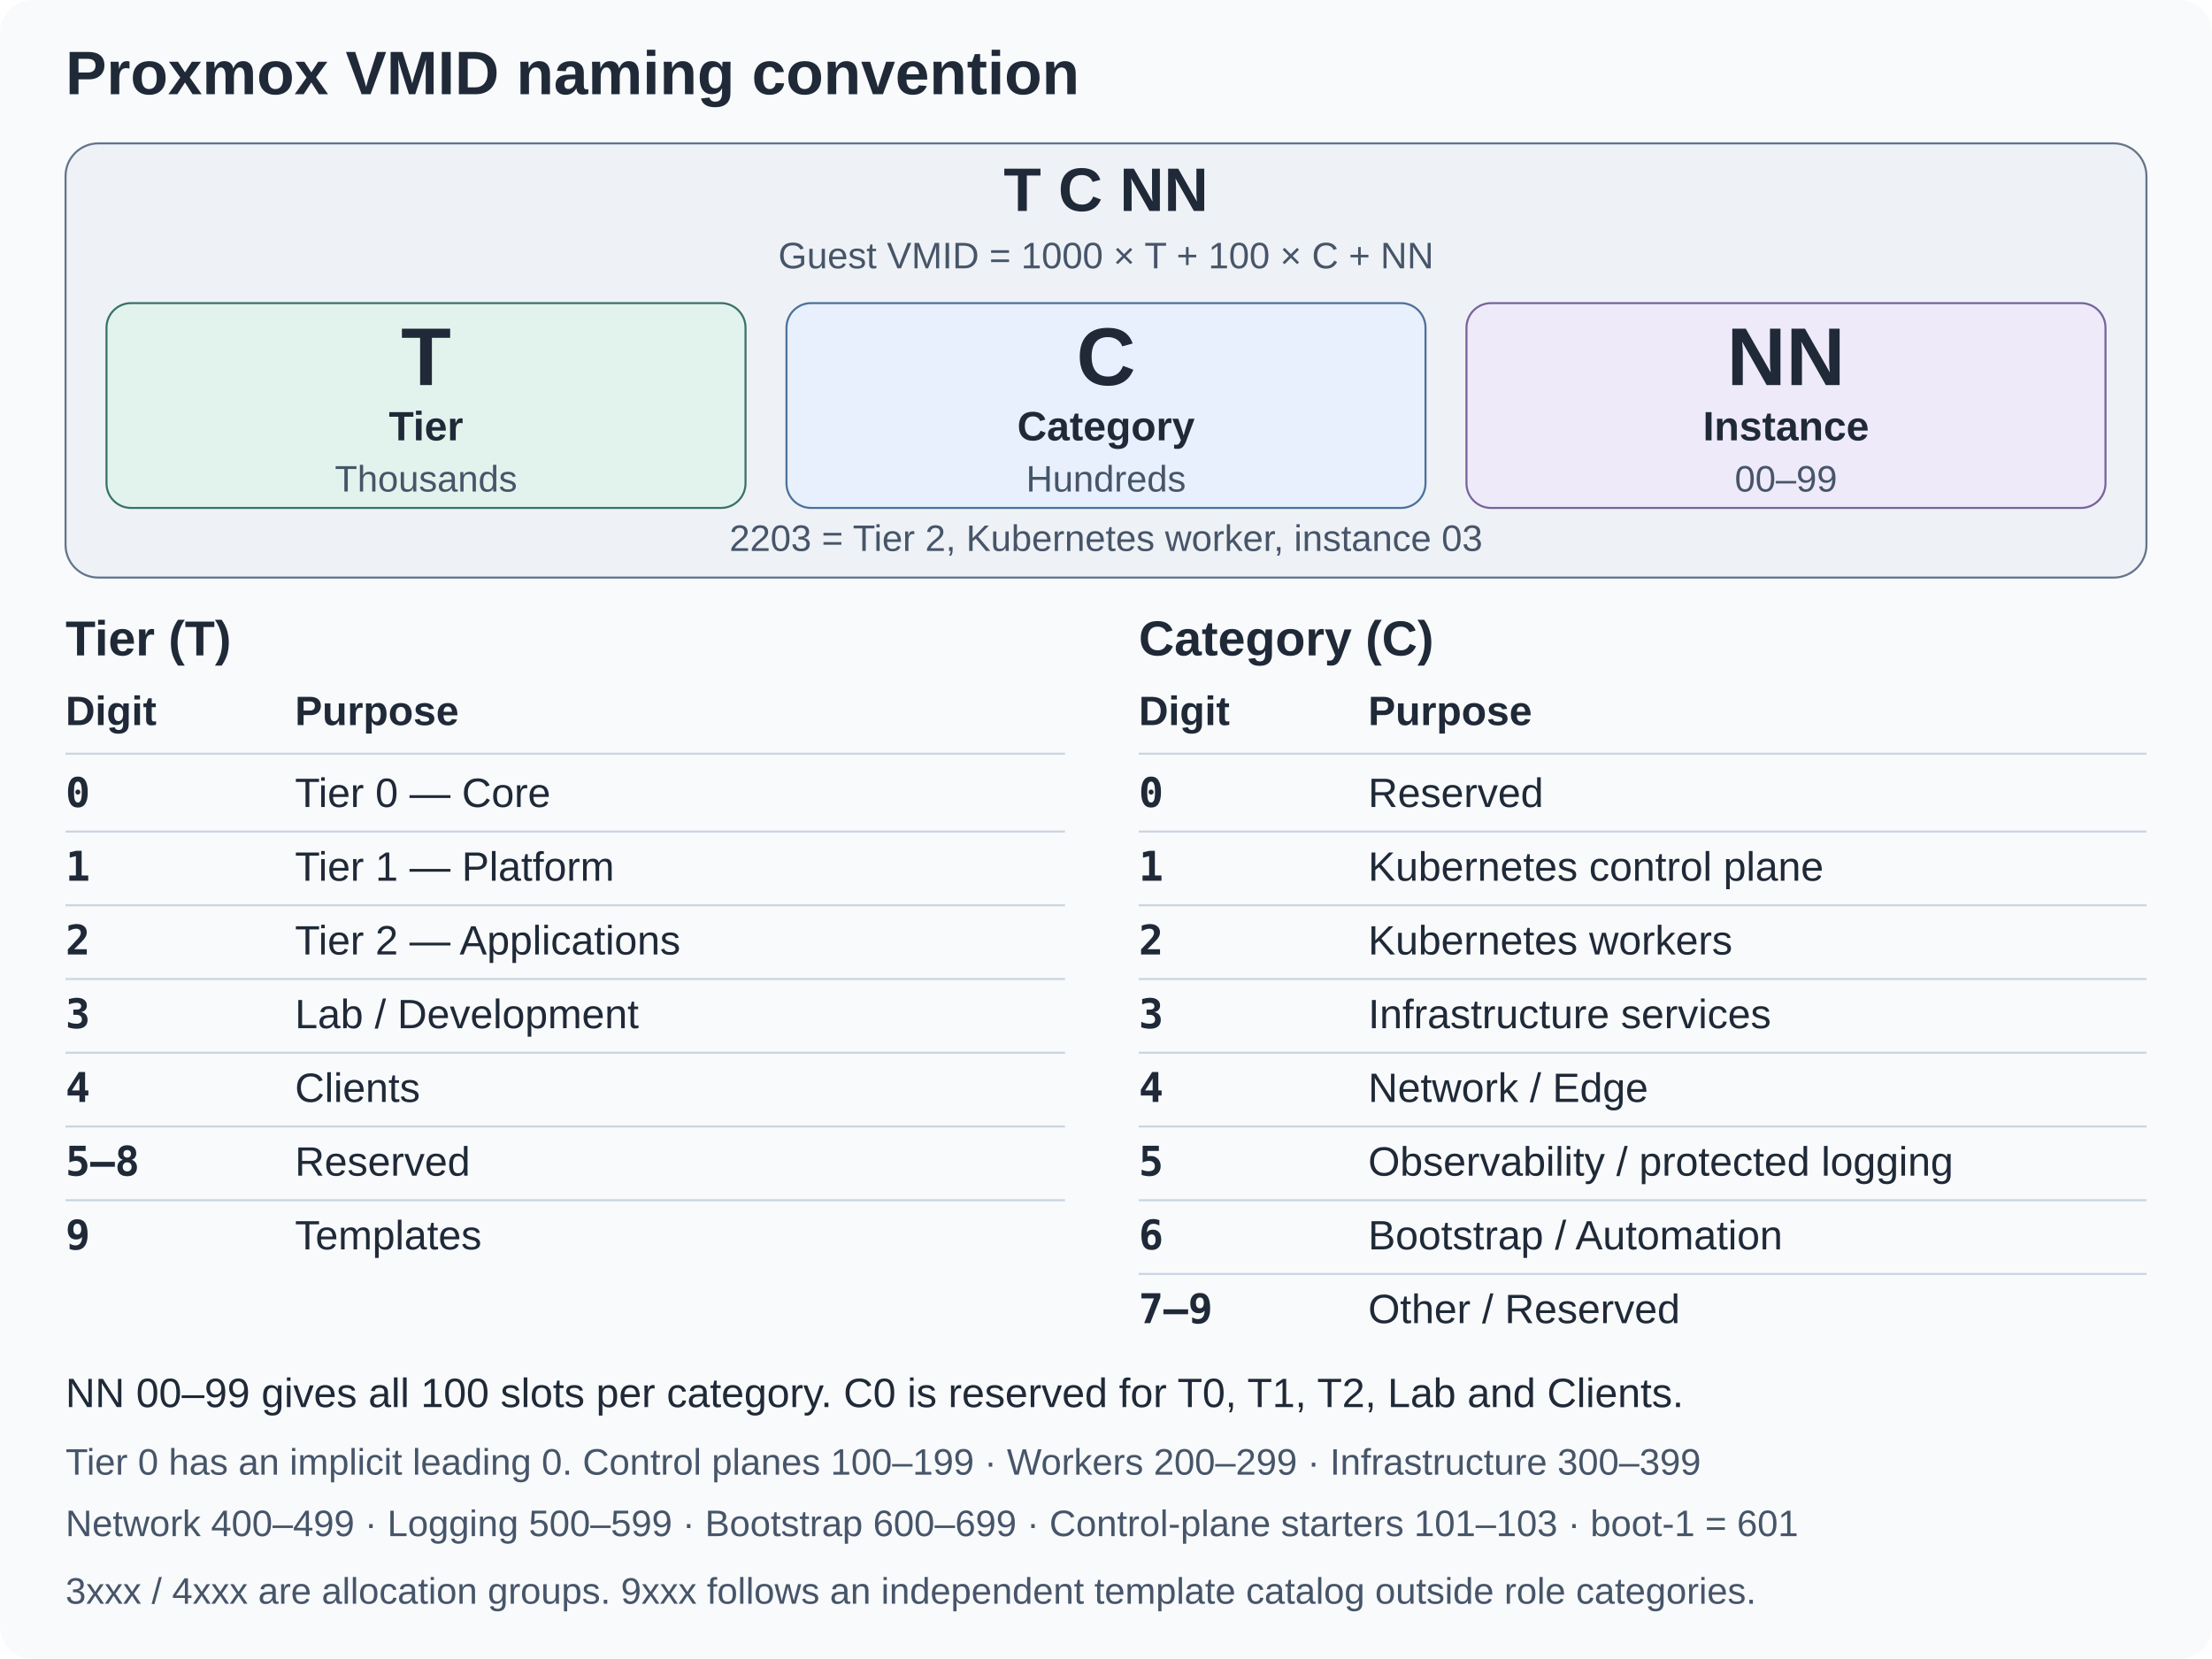
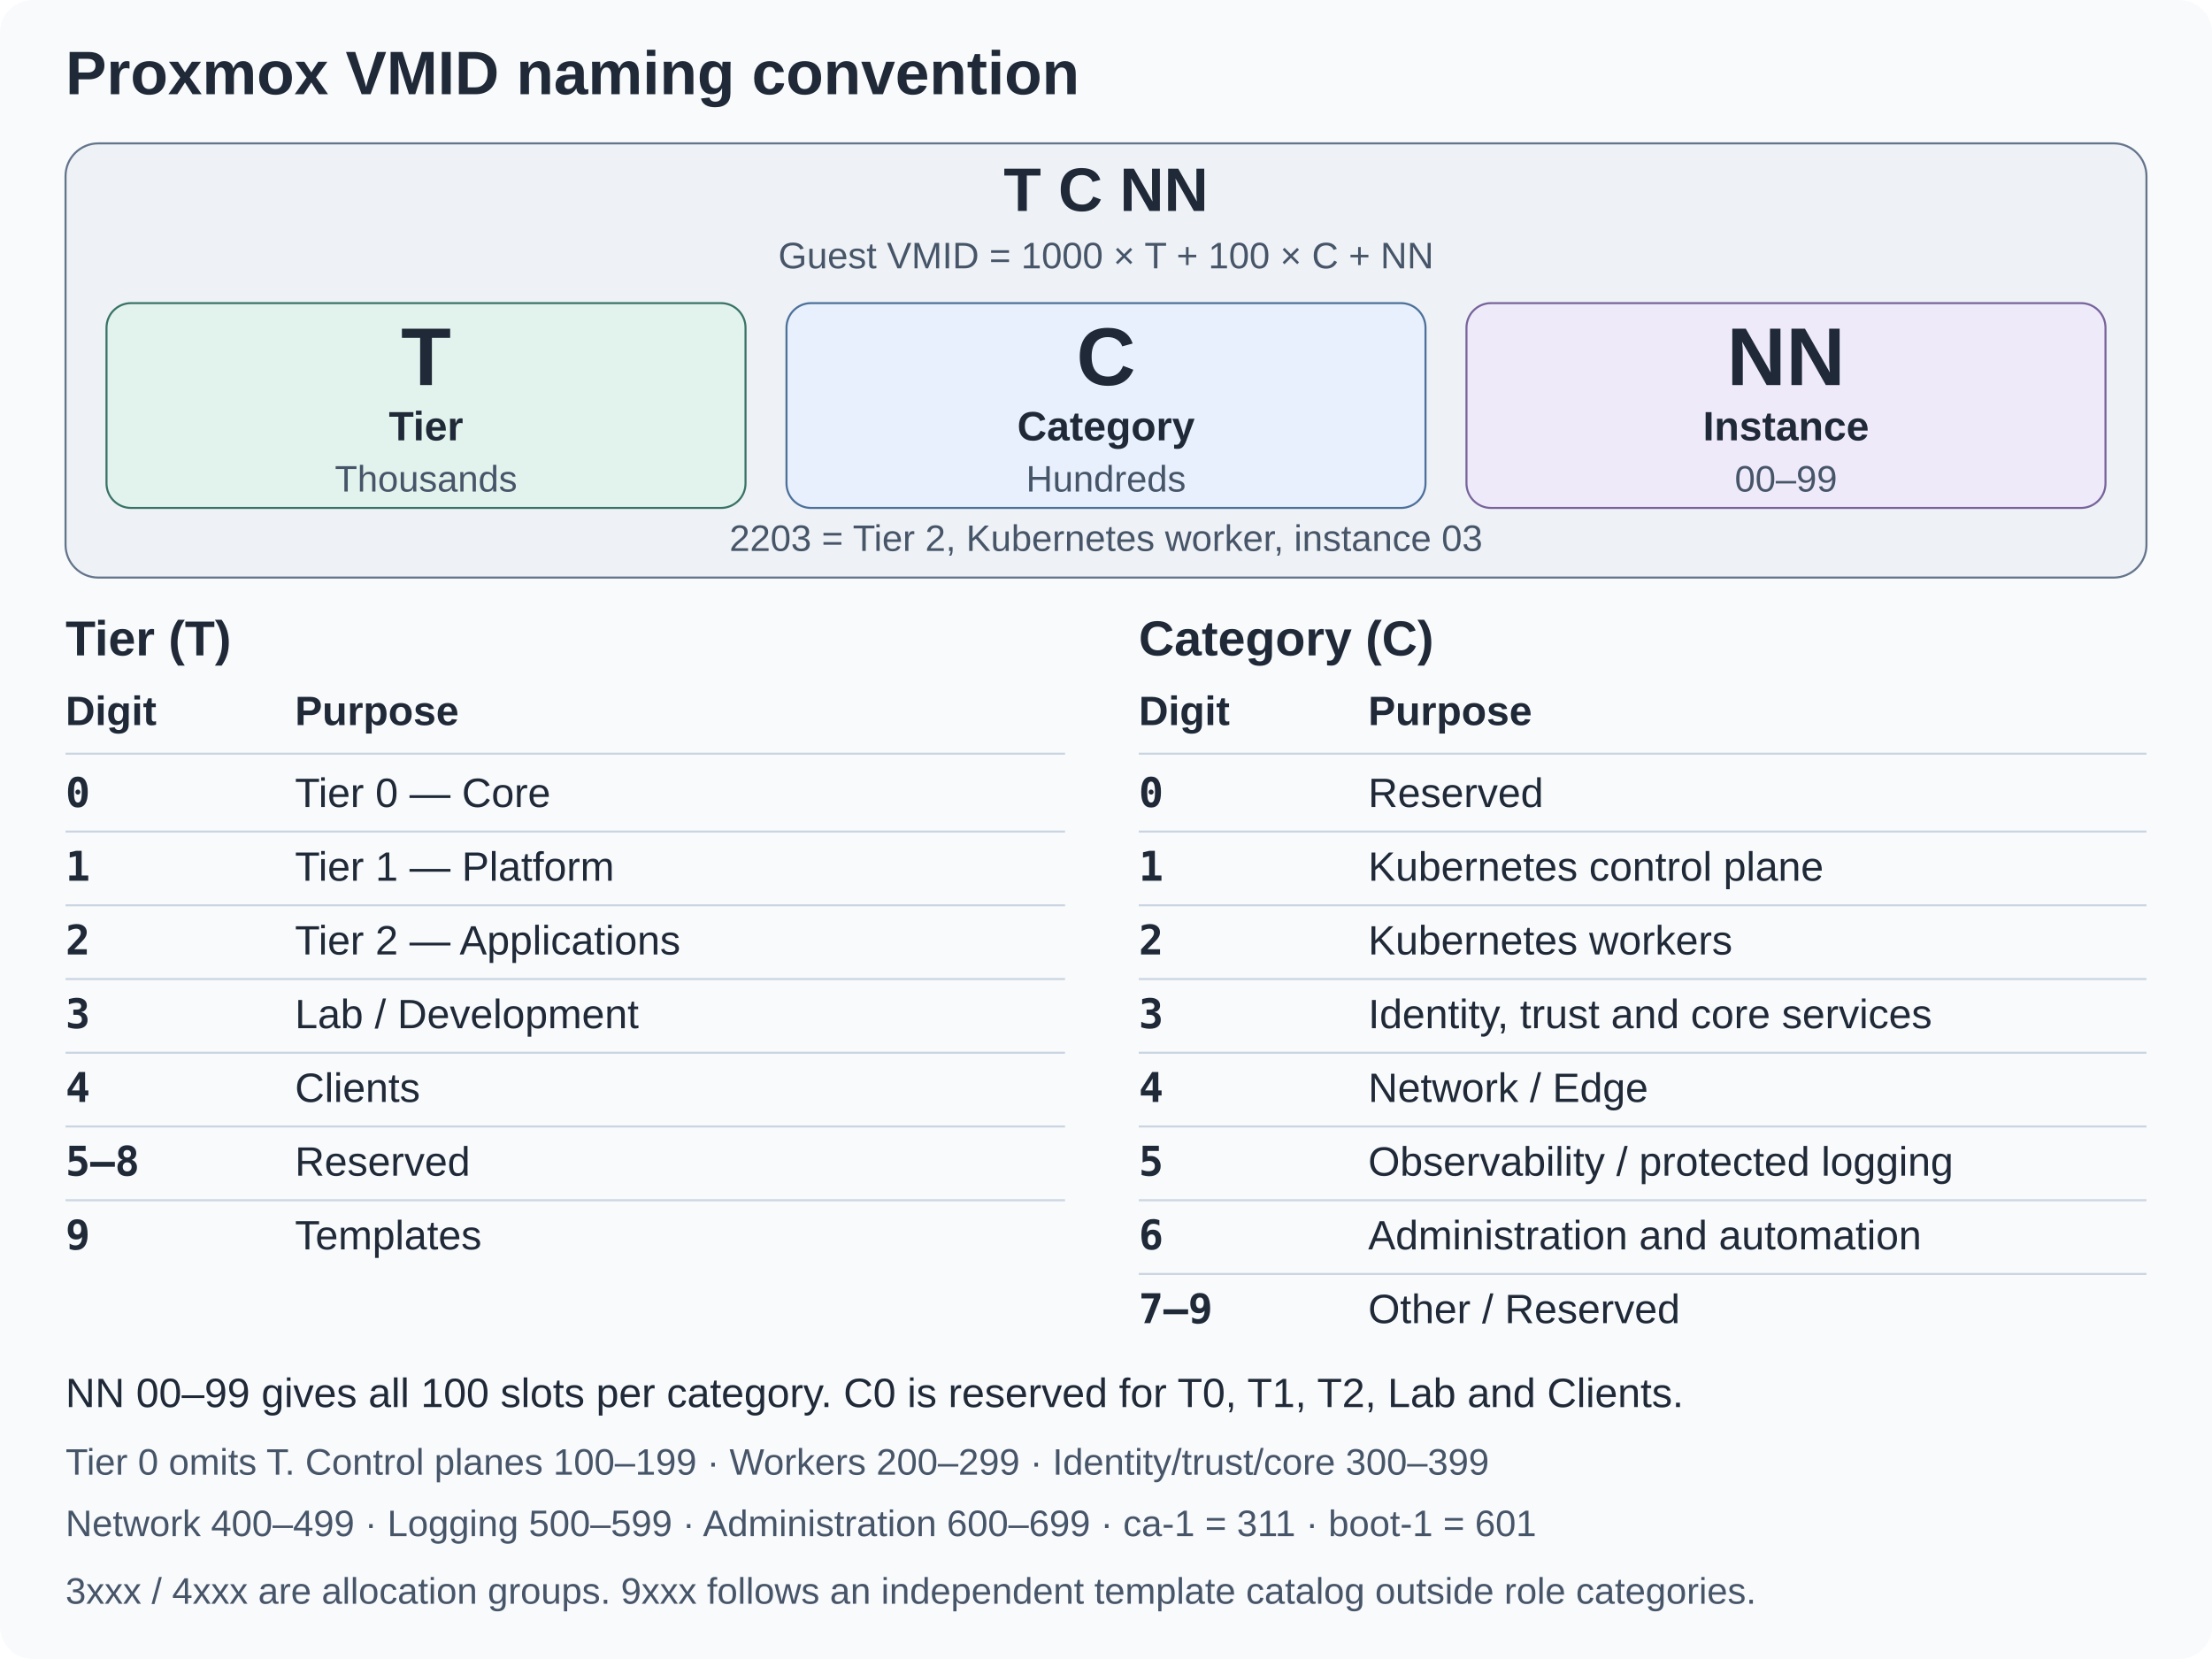
<svg xmlns="http://www.w3.org/2000/svg" width="1080" height="810" viewBox="0 0 1080 810" role="img" aria-labelledby="title description">
  <style>
    text { font-family: Arial, sans-serif; fill: #1f2937; font-size: 20px; }
    .heading { font-size: 30px; font-weight: 700; }
    .section { font-size: 24px; font-weight: 700; }
    .digit { font-family: Consolas, monospace; font-weight: 700; }
    .symbol { font-size: 40px; font-weight: 700; }
    .muted { fill: #475569; font-size: 18px; }
    .rule { stroke: #cbd5e1; stroke-width: 1; }
  </style>
  <rect width="1080" height="810" rx="16" fill="#f8fafc" />
  <text x="32" y="46" class="heading">Proxmox VMID naming convention</text>
  <rect x="32" y="70" width="1016" height="212" rx="16" fill="#eef2f6" stroke="#64748b" />
  <text x="540" y="103" text-anchor="middle" class="heading">T C NN</text>
  <text x="540" y="131" text-anchor="middle" class="muted">Guest VMID = 1000 × T + 100 × C + NN</text>
  <rect x="52" y="148" width="312" height="100" rx="12" fill="#e2f3ed" stroke="#397366" />
  <rect x="384" y="148" width="312" height="100" rx="12" fill="#e7f0fc" stroke="#4d719b" />
  <rect x="716" y="148" width="312" height="100" rx="12" fill="#eeeafa" stroke="#78639b" />
  <g text-anchor="middle">
    <text x="208" y="188" class="symbol">T</text>
    <text x="208" y="215" font-weight="700">Tier</text>
    <text x="208" y="240" class="muted">Thousands</text>
    <text x="540" y="188" class="symbol">C</text>
    <text x="540" y="215" font-weight="700">Category</text>
    <text x="540" y="240" class="muted">Hundreds</text>
    <text x="872" y="188" class="symbol">NN</text>
    <text x="872" y="215" font-weight="700">Instance</text>
    <text x="872" y="240" class="muted">00–99</text>
    <text x="540" y="269" class="muted">2203 = Tier 2, Kubernetes worker, instance 03</text>
  </g>
  <text x="32" y="320" class="section">Tier (T)</text>
  <text x="556" y="320" class="section">Category (C)</text>
  <text x="32" y="354" font-weight="700">Digit</text>
  <text x="144" y="354" font-weight="700">Purpose</text>
  <text x="556" y="354" font-weight="700">Digit</text>
  <text x="668" y="354" font-weight="700">Purpose</text>
  <path class="rule" d="M32 368H520 M556 368H1048" />
  <text x="32" y="394" class="digit">0</text>
  <text x="144" y="394">Tier 0 — Core</text>
  <text x="556" y="394" class="digit">0</text>
  <text x="668" y="394">Reserved</text>
  <path class="rule" d="M32 406H520 M556 406H1048" />
  <text x="32" y="430" class="digit">1</text>
  <text x="144" y="430">Tier 1 — Platform</text>
  <text x="556" y="430" class="digit">1</text>
  <text x="668" y="430">Kubernetes control plane</text>
  <path class="rule" d="M32 442H520 M556 442H1048" />
  <text x="32" y="466" class="digit">2</text>
  <text x="144" y="466">Tier 2 — Applications</text>
  <text x="556" y="466" class="digit">2</text>
  <text x="668" y="466">Kubernetes workers</text>
  <path class="rule" d="M32 478H520 M556 478H1048" />
  <text x="32" y="502" class="digit">3</text>
  <text x="144" y="502">Lab / Development</text>
  <text x="556" y="502" class="digit">3</text>
-   <text x="668" y="502">Infrastructure services</text>
+   <text x="668" y="502">Identity, trust and core services</text>
  <path class="rule" d="M32 514H520 M556 514H1048" />
  <text x="32" y="538" class="digit">4</text>
  <text x="144" y="538">Clients</text>
  <text x="556" y="538" class="digit">4</text>
  <text x="668" y="538">Network / Edge</text>
  <path class="rule" d="M32 550H520 M556 550H1048" />
  <text x="32" y="574" class="digit">5–8</text>
  <text x="144" y="574">Reserved</text>
  <text x="556" y="574" class="digit">5</text>
  <text x="668" y="574">Observability / protected logging</text>
  <path class="rule" d="M32 586H520 M556 586H1048" />
  <text x="32" y="610" class="digit">9</text>
  <text x="144" y="610">Templates</text>
  <text x="556" y="610" class="digit">6</text>
-   <text x="668" y="610">Bootstrap / Automation</text>
+   <text x="668" y="610">Administration and automation</text>
  <path class="rule" d="M556 622H1048" />
  <text x="556" y="646" class="digit">7–9</text>
  <text x="668" y="646">Other / Reserved</text>
  <text x="32" y="687">NN 00–99 gives all 100 slots per category. C0 is reserved for T0, T1, T2, Lab and Clients.</text>
-   <text x="32" y="720" class="muted">Tier 0 has an implicit leading 0. Control planes 100–199 · Workers 200–299 · Infrastructure 300–399</text>
-   <text x="32" y="750" class="muted">Network 400–499 · Logging 500–599 · Bootstrap 600–699 · Control-plane starters 101–103 · boot-1 = 601</text>
+   <text x="32" y="720" class="muted">Tier 0 omits T. Control planes 100–199 · Workers 200–299 · Identity/trust/core 300–399</text>
+   <text x="32" y="750" class="muted">Network 400–499 · Logging 500–599 · Administration 600–699 · ca-1 = 311 · boot-1 = 601</text>
  <text x="32" y="783" class="muted">3xxx / 4xxx are allocation groups. 9xxx follows an independent template catalog outside role categories.</text>
</svg>
